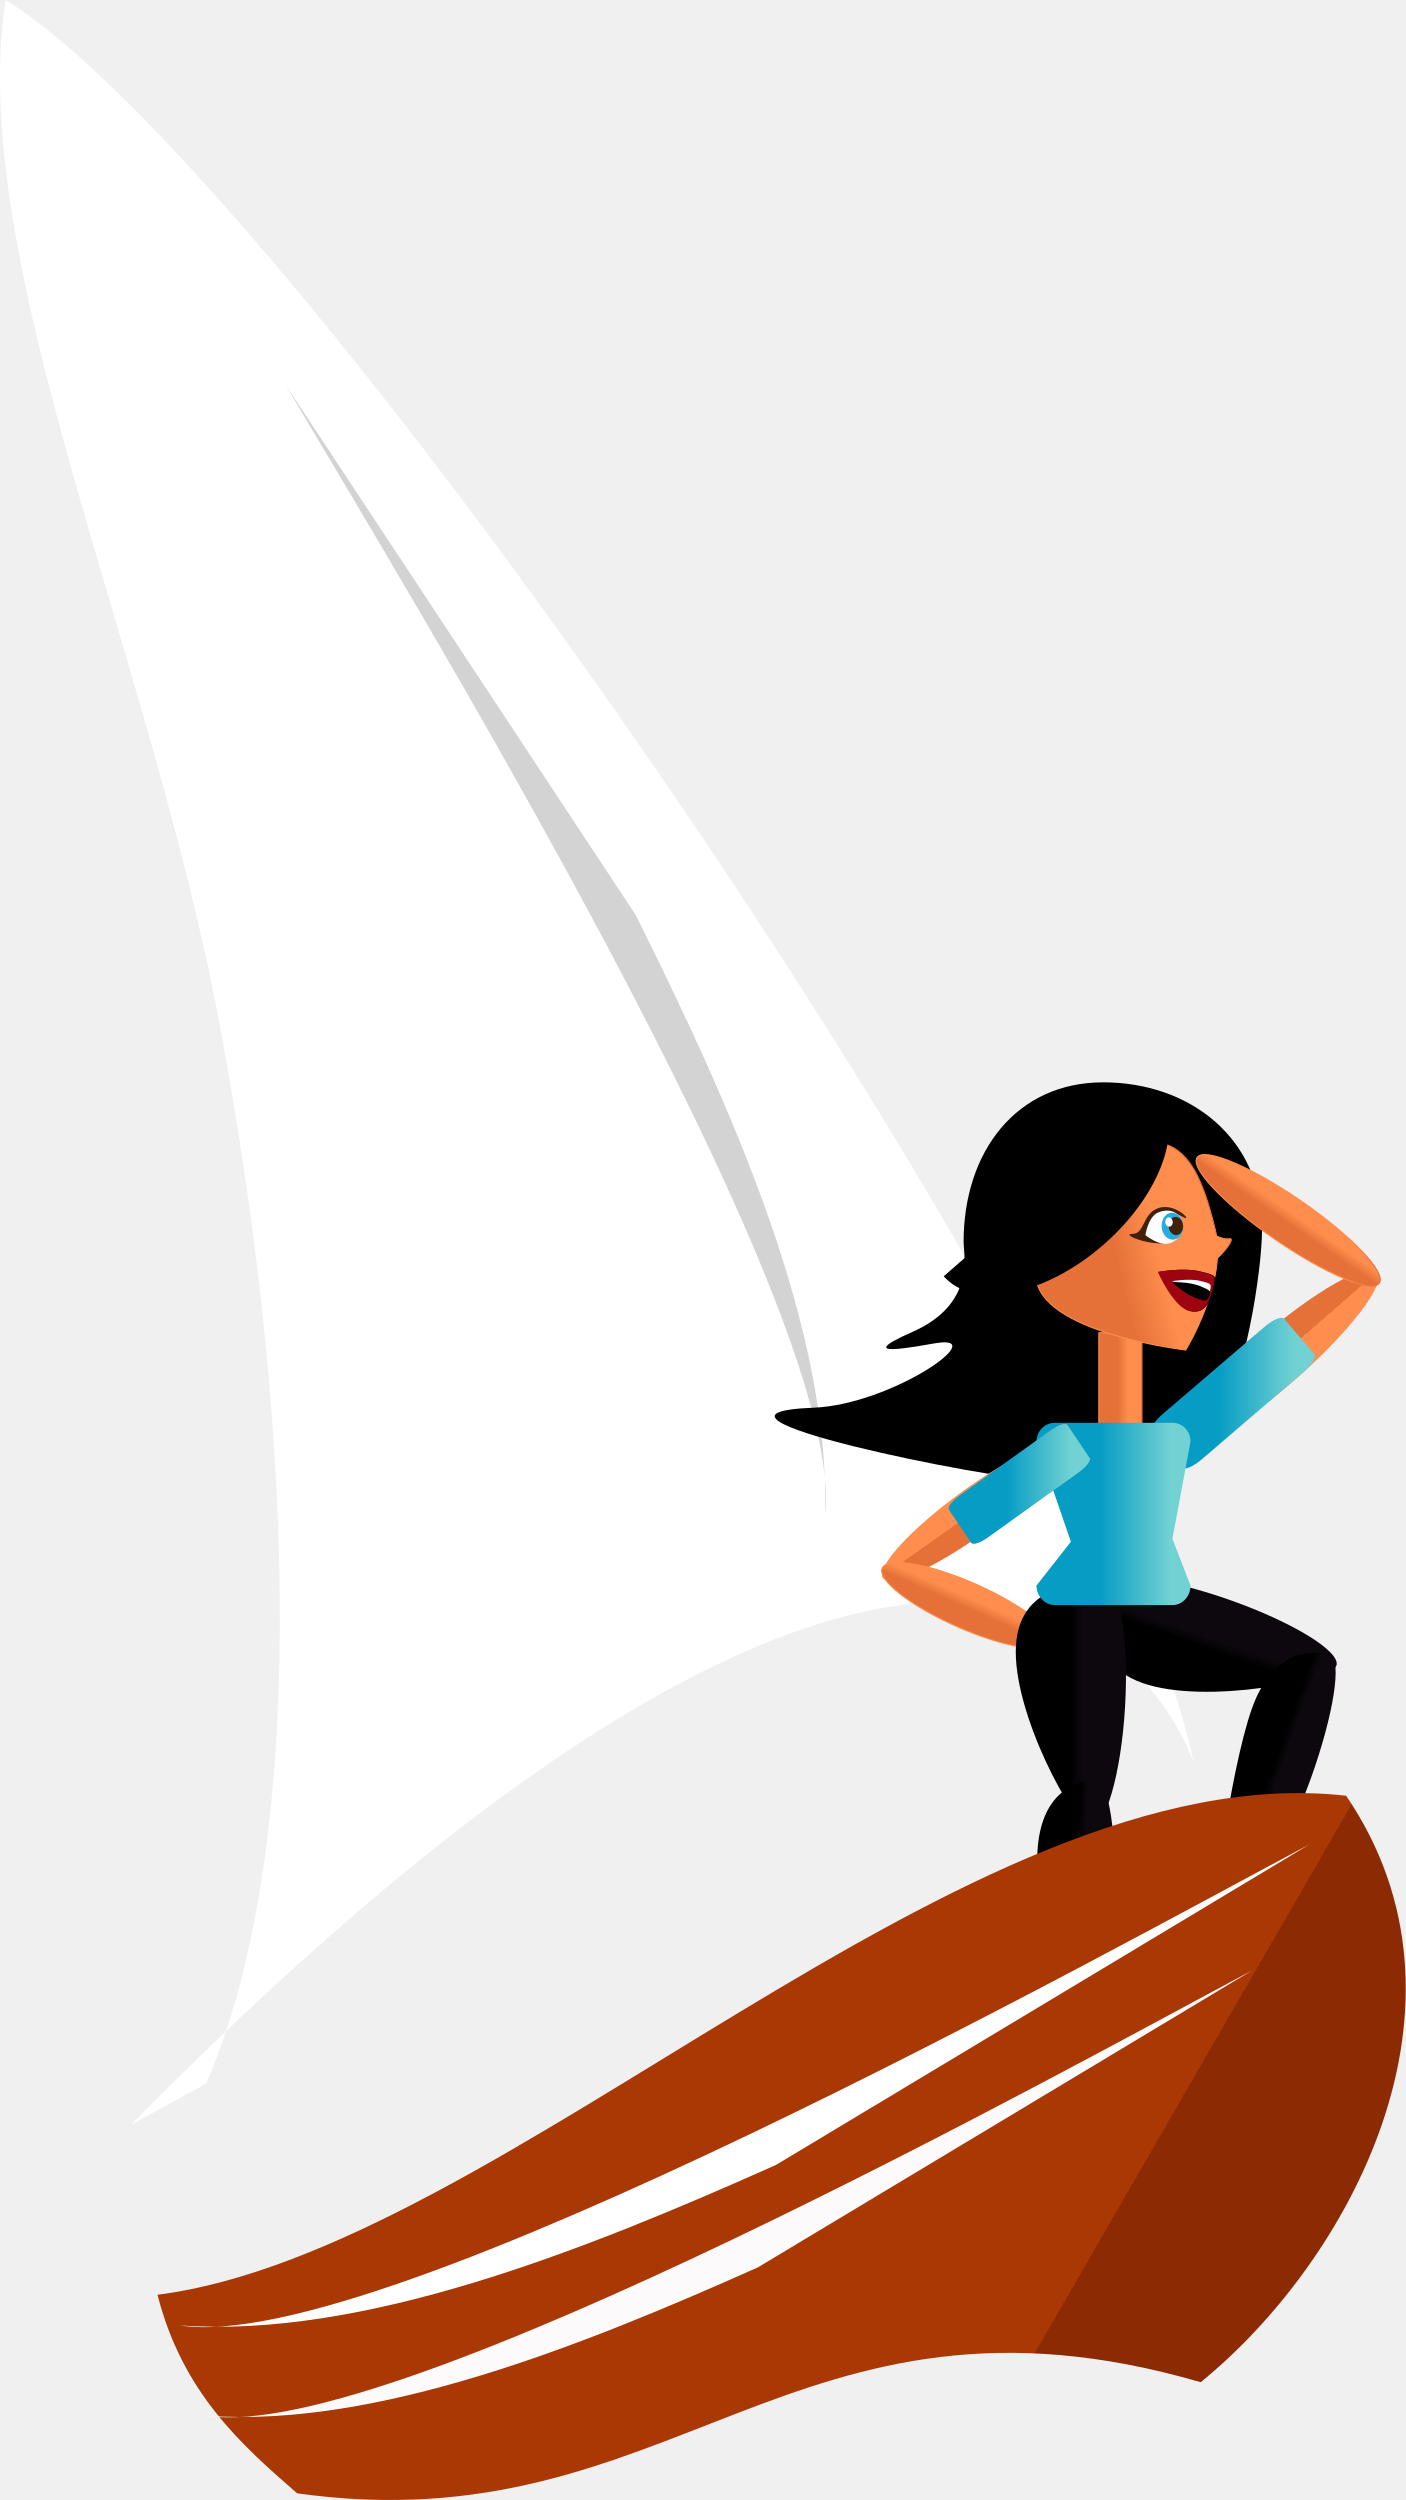
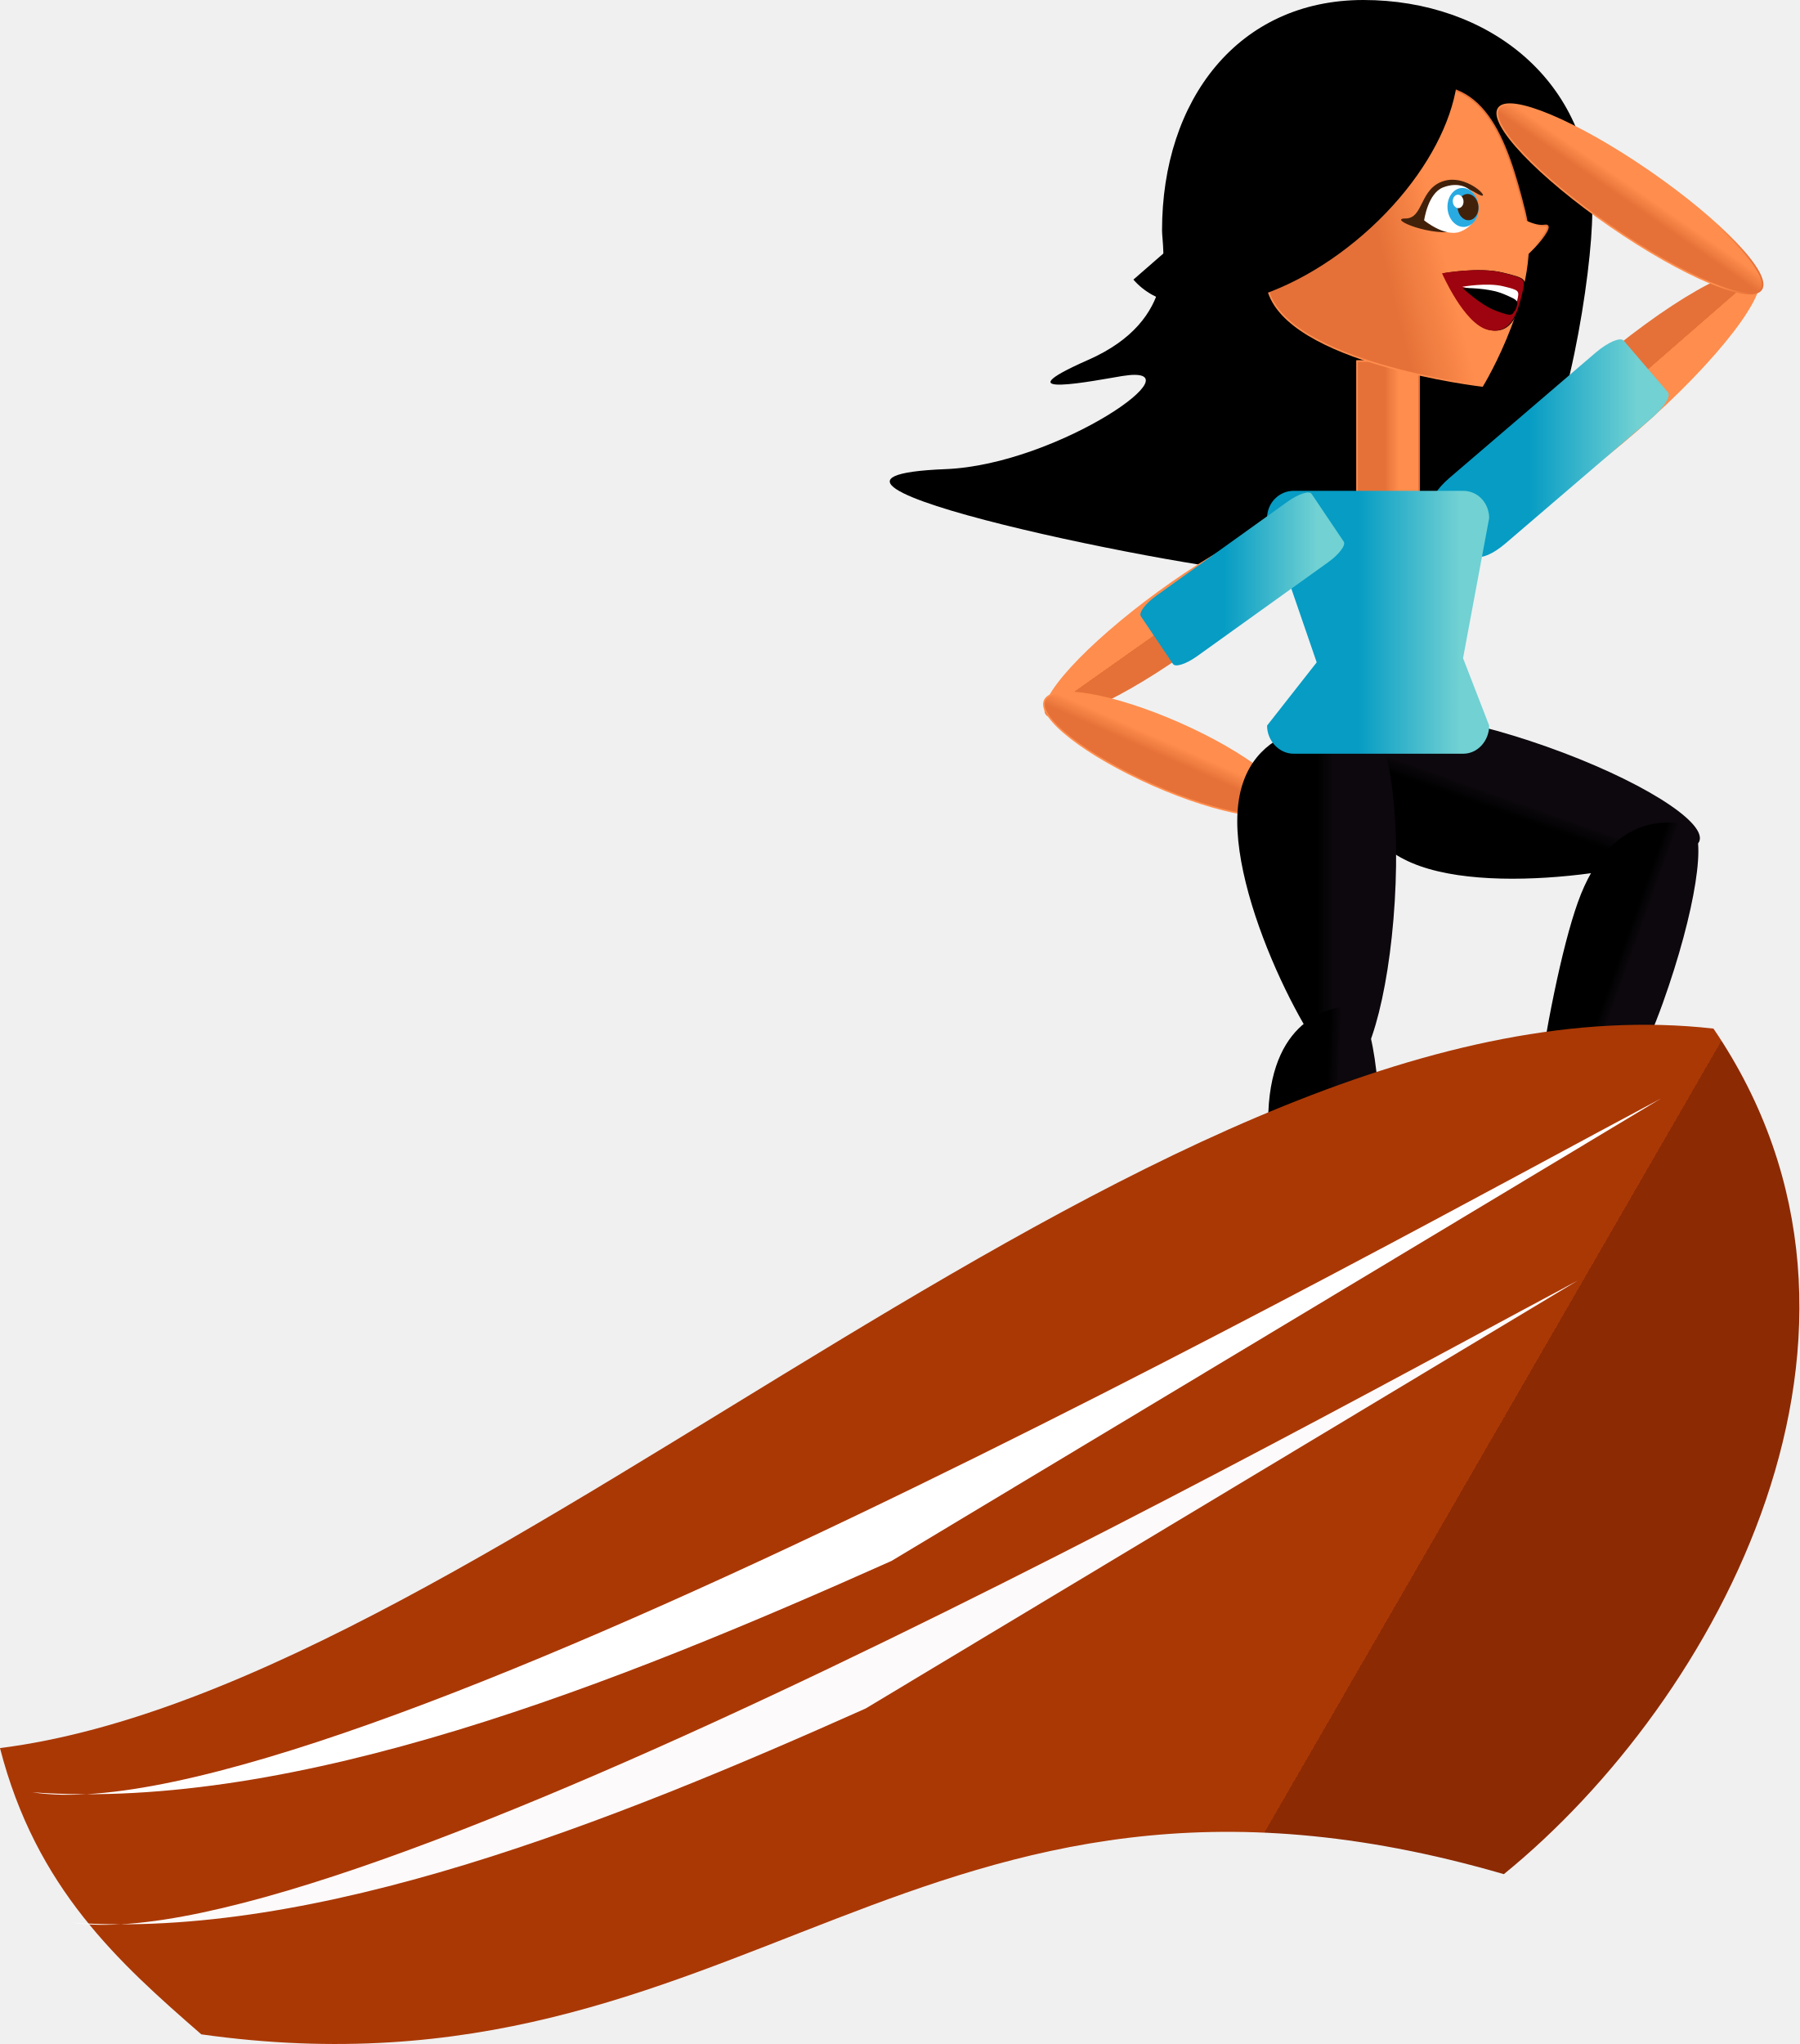
- <svg xmlns="http://www.w3.org/2000/svg" version="1.1" id="Layer_1" x="0px" y="0px" width="1272.216" height="2262.535" viewBox="0 0 1272.216 2262.535" enable-background="new 0 0 5500 3500" xml:space="preserve">
+ <svg xmlns="http://www.w3.org/2000/svg" version="1.1" id="Layer_1" x="0px" y="0px" width="1129.702" height="1283.011" viewBox="0 0 1129.702 1283.011" enable-background="new 0 0 5500 3500" xml:space="preserve">
  <defs id="defs174" />
-   <g id="g6" transform="translate(-2092.019,-597.376)">
-     <path enable-background="new    " d="m 2210.3,2520.426 c 867.006,-877.771 981.782,-252.242 961.711,-328.48 -70.568,-355.812 -820.221,-1438.627 -1074.975,-1594.57 -36.019,235.293 131.568,590.757 194.709,932.112 70.558,381.451 76.505,747.502 -13.229,953.579 z" id="path2" style="fill:#ffffff" />
-     <path d="m 2350.569,945.787 c 101.81,173.401 509.162,835.758 488.143,1022.897 5.019,-169.765 -84.926,-369.934 -171.405,-543.266 z" id="path4" style="fill:#d3d3d3" />
-   </g>
-   <g id="g156" transform="translate(-2092.019,-597.376)">
+   <g id="g156" transform="translate(-2234.533,-1576.9)">
    <g id="g123">
      <linearGradient id="SVGID_1_" gradientUnits="userSpaceOnUse" x1="3928.441" y1="-556.935" x2="3955.293" y2="-556.935" gradientTransform="matrix(-1.2024,-1.3815,0.6501,-0.5658,8348.049,6959.44)">
        <stop offset="0.5" style="stop-color:#FF8D4D" id="stop8" />
        <stop offset="0.505" style="stop-color:#E57138" id="stop10" />
      </linearGradient>
      <path d="m 3230.195,1810.294 c 50.726,-44.149 99.075,-71.634 107.991,-61.39 8.914,10.244 -24.979,54.338 -75.706,98.487 -50.725,44.149 -99.074,71.635 -107.99,61.39 -8.915,-10.243 24.979,-54.339 75.705,-98.487 z" id="path13" style="fill:url(#SVGID_1_)" />
      <path d="m 3234.193,1709.584 c 0,39.216 -16.563,141.484 -40.34,172.172 -25.942,33.483 -116.55,55.403 -157.516,55.403 -44.729,0 -343.934,-60.385 -208.092,-65.792 70.629,-2.811 161.884,-66.763 110.769,-58.424 -16.031,2.616 -78.587,15.107 -21.229,-10.165 57.358,-25.273 46.302,-69.628 46.302,-81.255 0,-82.002 47.852,-144.623 126.365,-144.623 78.514,10e-4 143.741,50.681 143.741,132.684 z" id="path15" />
      <linearGradient id="SVGID_2_" gradientUnits="userSpaceOnUse" x1="3086.5" y1="1852" x2="3125.5" y2="1852">
        <stop offset="0.446" style="stop-color:#E57138" id="stop17" />
        <stop offset="0.672" style="stop-color:#FF8D4D" id="stop19" />
      </linearGradient>
      <linearGradient id="SVGID_3_" gradientUnits="userSpaceOnUse" x1="3086" y1="1852" x2="3126" y2="1852">
        <stop offset="0.823" style="stop-color:#FF8D4D" id="stop22" />
        <stop offset="0.962" style="stop-color:#E57138" id="stop24" />
      </linearGradient>
      <rect x="3086.5" y="1803.5" stroke-miterlimit="10" width="39" height="97" id="rect27" style="fill:url(#SVGID_2_);stroke:url(#SVGID_3_);stroke-miterlimit:10" />
      <linearGradient id="SVGID_4_" gradientUnits="userSpaceOnUse" x1="3457.814" y1="359.182" x2="3484.668" y2="359.182" gradientTransform="matrix(0.8892,-1.2893,0.5836,0.4025,-38.459,6032.73)">
        <stop offset="0.446" style="stop-color:#E57138" id="stop29" />
        <stop offset="0.672" style="stop-color:#FF8D4D" id="stop31" />
      </linearGradient>
      <linearGradient id="SVGID_5_" gradientUnits="userSpaceOnUse" x1="3174.023" y1="1701.738" x2="3341.667" y2="1701.738">
        <stop offset="0.823" style="stop-color:#FF8D4D" id="stop34" />
        <stop offset="0.962" style="stop-color:#E57138" id="stop36" />
      </linearGradient>
      <path stroke-miterlimit="10" d="m 3269.784,1684.427 c 45.537,31.405 77.105,64.615 70.513,74.175 -6.594,9.56 -48.854,-8.148 -94.391,-39.554 -45.537,-31.406 -77.105,-64.615 -70.512,-74.175 6.593,-9.56 48.854,8.149 94.39,39.554 z" id="path39" style="fill:url(#SVGID_4_);stroke:url(#SVGID_5_);stroke-miterlimit:10" />
      <linearGradient id="SVGID_6_" gradientUnits="userSpaceOnUse" x1="2765.669" y1="1513.674" x2="2933.91" y2="1513.674" gradientTransform="matrix(0.9707,-0.2402,0.2402,0.9707,-18.9165,948.9221)">
        <stop offset="0.446" style="stop-color:#E57138" id="stop41" />
        <stop offset="0.672" style="stop-color:#FF8D4D" id="stop43" />
      </linearGradient>
      <linearGradient id="SVGID_7_" gradientUnits="userSpaceOnUse" x1="3042.569" y1="1782.641" x2="3195.472" y2="1694.362">
        <stop offset="0.823" style="stop-color:#FF8D4D" id="stop46" />
        <stop offset="0.962" style="stop-color:#E57138" id="stop48" />
      </linearGradient>
      <path stroke-miterlimit="10" d="m 3191.858,1710.121 c 11.543,46.641 -26.717,109.031 -26.717,109.031 0,0 -123.171,-14.357 -134.712,-60.996 -5.771,-23.32 28.42,-39.973 38.283,-65.658 9.86,-25.687 27.018,-53.83 50.338,-59.601 46.64,-11.541 61.268,30.584 72.808,77.224 z" id="path51" style="fill:url(#SVGID_6_);stroke:url(#SVGID_7_);stroke-miterlimit:10" />
      <linearGradient id="SVGID_8_" gradientUnits="userSpaceOnUse" x1="3133.763" y1="1858.164" x2="3282.175" y2="1858.164">
        <stop offset="0.409" style="stop-color:#069CC4" id="stop53" />
        <stop offset="0.866" style="stop-color:#71D1D3" id="stop55" />
      </linearGradient>
      <path d="m 3281.682,1823.119 c 2.054,2.399 -2.496,9.669 -10.194,16.265 l -91.802,78.645 c -7.699,6.595 -15.606,9.998 -17.661,7.599 l -27.771,-32.414 c -2.054,-2.398 2.522,-9.69 10.221,-16.285 l 91.802,-78.645 c 7.698,-6.597 15.58,-9.977 17.636,-7.578 z" id="path58" style="fill:url(#SVGID_8_)" />
      <path d="M 2946.033,1769.596" id="path60" style="fill:#050207" />
      <linearGradient id="SVGID_9_" gradientUnits="userSpaceOnUse" x1="3987.884" y1="2097.261" x2="4010.657" y2="2097.261" gradientTransform="matrix(1.0566,1.496,-0.704,0.4972,224.269,-5060.244)">
        <stop offset="0.5" style="stop-color:#FF8D4D" id="stop62" />
        <stop offset="0.505" style="stop-color:#E57138" id="stop64" />
      </linearGradient>
      <path d="m 2985.188,1982.48 c -45.5,33.155 -87.647,52.35 -94.138,42.867 -6.489,-9.479 25.135,-44.042 70.636,-77.197 45.5,-33.158 87.648,-52.351 94.138,-42.87 6.489,9.479 -25.135,44.044 -70.636,77.2 z" id="path67" style="fill:url(#SVGID_9_)" />
      <linearGradient id="SVGID_10_" gradientUnits="userSpaceOnUse" x1="3166.198" y1="492.674" x2="3193.051" y2="492.674" gradientTransform="matrix(0.6331,-1.4326,0.5395,0.2384,687.9565,6487.909)">
        <stop offset="0.446" style="stop-color:#E57138" id="stop69" />
        <stop offset="0.672" style="stop-color:#FF8D4D" id="stop71" />
      </linearGradient>
      <linearGradient id="SVGID_11_" gradientUnits="userSpaceOnUse" x1="2889.42" y1="2050.267" x2="3043.814" y2="2050.267">
        <stop offset="0.823" style="stop-color:#FF8D4D" id="stop74" />
        <stop offset="0.962" style="stop-color:#E57138" id="stop76" />
      </linearGradient>
      <path stroke-miterlimit="10" d="m 2975.115,2031.032 c 42.094,18.602 72.412,42.292 67.719,52.914 -4.694,10.622 -42.623,4.155 -84.717,-14.446 -42.094,-18.601 -72.412,-42.291 -67.718,-52.913 4.694,-10.622 42.622,-4.155 84.716,14.445 z" id="path79" style="fill:url(#SVGID_10_);stroke:url(#SVGID_11_);stroke-miterlimit:10" />
      <linearGradient id="SVGID_12_" gradientUnits="userSpaceOnUse" x1="3401.696" y1="762.497" x2="3456.269" y2="762.497" gradientTransform="matrix(0.5943,-1.6793,0.7357,0.2604,590.3813,7651.145)">
        <stop offset="0.5" style="stop-color:#000000" id="stop81" />
        <stop offset="0.602" style="stop-color:#0C080D" id="stop83" />
      </linearGradient>
      <path d="m 3205.504,2045.541 c 57.403,20.315 100.364,46.88 95.957,59.331 -4.405,12.452 -118.115,35.952 -175.518,15.636 -57.403,-20.313 -36.762,-76.753 -32.355,-89.205 4.406,-12.451 54.514,-6.078 111.916,14.238 z" id="path86" style="fill:url(#SVGID_12_)" />
      <linearGradient id="SVGID_13_" gradientUnits="userSpaceOnUse" x1="3596.698" y1="2402.338" x2="3642.371" y2="2402.338" gradientTransform="matrix(1.4746,0.5278,-0.263,0.7348,-1470.869,-1452.992)">
        <stop offset="0.5" style="stop-color:#000000" id="stop88" />
        <stop offset="0.602" style="stop-color:#0C080D" id="stop90" />
      </linearGradient>
      <path d="m 3278.494,2206.493 c -20.521,57.33 -72.692,154.521 -83.627,150.608 -10.933,-3.913 9.808,-156.638 30.327,-213.967 20.521,-57.331 59.721,-51.447 70.654,-47.533 10.935,3.915 3.164,53.562 -17.354,110.892 z" id="path93" style="fill:url(#SVGID_13_)" />
      <linearGradient id="SVGID_14_" gradientUnits="userSpaceOnUse" x1="3011.309" y1="2141" x2="3111.051" y2="2141">
        <stop offset="0.5" style="stop-color:#000000" id="stop95" />
        <stop offset="0.602" style="stop-color:#0C080D" id="stop97" />
      </linearGradient>
      <path d="m 3110.182,2142.702 c -3.663,60.781 -17.836,109.378 -31.654,108.546 -13.818,-0.832 -70.713,-103.795 -67.05,-164.575 3.661,-60.781 66.493,-56.366 80.312,-55.534 13.817,0.834 22.053,50.781 18.392,111.563 z" id="path100" style="fill:url(#SVGID_14_)" />
      <linearGradient id="SVGID_15_" gradientUnits="userSpaceOnUse" x1="3382.71" y1="2197.758" x2="3428.382" y2="2197.758" gradientTransform="matrix(1.565,0.0625,-0.0311,0.7798,-2197.505,421.5005)">
        <stop offset="0.5" style="stop-color:#000000" id="stop102" />
        <stop offset="0.602" style="stop-color:#0C080D" id="stop104" />
      </linearGradient>
      <path d="m 3100.638,2319.578 c -2.43,60.844 -23.134,169.192 -34.737,168.73 -11.604,-0.463 -37.505,-152.398 -35.076,-213.241 2.428,-60.843 41.594,-66.958 53.197,-66.493 11.605,0.463 19.042,50.161 16.616,111.004 z" id="path107" style="fill:url(#SVGID_15_)" />
      <linearGradient id="SVGID_16_" gradientUnits="userSpaceOnUse" x1="3030.028" y1="1967.5" x2="3169.463" y2="1967.5">
        <stop offset="0.409" style="stop-color:#069CC4" id="stop109" />
        <stop offset="0.866" style="stop-color:#71D1D3" id="stop111" />
      </linearGradient>
      <path d="m 3169.463,2032.349 c 0,9.622 -7.28,17.651 -16.223,17.651 h -106.62 c -8.941,0 -16.592,-8.029 -16.592,-17.651 l 31.151,-39.691 -31.151,-90.538 c 0,-9.625 7.65,-17.119 16.592,-17.119 h 106.62 c 8.942,0 16.223,7.506 16.223,17.131 l -16.396,87.896 z" id="path114" style="fill:url(#SVGID_16_)" />
      <linearGradient id="SVGID_17_" gradientUnits="userSpaceOnUse" x1="2950.499" y1="1940.3" x2="3078.449" y2="1940.3">
        <stop offset="0.409" style="stop-color:#069CC4" id="stop116" />
        <stop offset="0.866" style="stop-color:#71D1D3" id="stop118" />
      </linearGradient>
      <path d="m 2950.792,1963.729 c -1.493,-2.216 2.866,-8.005 9.764,-12.948 l 82.239,-58.938 c 6.897,-4.943 13.699,-7.153 15.191,-4.936 l 20.171,29.959 c 1.493,2.218 -2.888,8.021 -9.786,12.965 l -82.239,58.938 c -6.896,4.942 -13.676,7.136 -15.169,4.919 z" id="path121" style="fill:url(#SVGID_17_)" />
    </g>
    <linearGradient id="SVGID_18_" gradientUnits="userSpaceOnUse" x1="3155.858" y1="1728.803" x2="3206.859" y2="1728.803">
      <stop offset="0.823" style="stop-color:#FF8D4D" id="stop125" />
      <stop offset="0.962" style="stop-color:#E57138" id="stop127" />
    </linearGradient>
    <path stroke-miterlimit="10" d="m 3174.872,1710.205 c 10.482,-0.267 20.354,9.719 29.61,8.2 9.255,-1.52 -18.18,28.73 -28.663,28.996 -10.483,0.268 -19.194,-7.843 -19.455,-18.115 -0.262,-10.272 8.024,-18.813 18.508,-19.081 z" id="path130" style="fill:#ff8d4d;stroke:url(#SVGID_18_);stroke-miterlimit:10" />
    <path d="m 3138.548,1584.804 c 26.633,30.582 5.142,92.891 -48.003,139.174 -53.145,46.283 -117.816,59.011 -144.449,28.432" id="path132" />
    <g id="g144">
      <path d="m 3160.596,1697.692 c -13.566,-8.292 5.533,19.616 -10.441,24.035 -15.975,4.419 -44.973,-7.694 -33.263,-7.682 11.709,0.012 8.61,-19.265 24.585,-23.684 15.975,-4.419 32.686,15.623 19.119,7.331 z" id="path134" style="fill:#42210b" />
      <path d="m 3140.467,1694.56 c 9.543,-3.749 17.869,-0.481 20.878,7.178 3.01,7.659 -0.438,16.81 -9.981,20.559 -9.543,3.749 -22.728,-7.08 -22.728,-7.08 0,0 2.288,-16.908 11.831,-20.657 z" id="path136" style="fill:#ffffff" />
      <ellipse transform="matrix(0.9967,-0.081,0.081,0.9967,-127.9275,261.0405)" cx="3153.121" cy="1707.109" rx="9.762" ry="12.251" id="ellipse138" style="fill:#29abe2" />
      <ellipse transform="matrix(0.9967,-0.081,0.081,0.9967,-127.9385,261.4041)" cx="3156.295" cy="1706.791" rx="6.573" ry="8.25" id="ellipse140" style="fill:#42210b" />
      <ellipse transform="matrix(0.9967,-0.081,0.081,0.9967,-127.6536,260.8453)" cx="3150.073" cy="1703.257" rx="3.366" ry="4.224" id="ellipse142" style="fill:#ffffff" />
    </g>
    <path d="m 3190.673,1761.734 c -2.448,9.916 -6.481,25.867 -21.43,22.176 -14.948,-3.69 -28.737,-35.451 -28.737,-35.451 0,0 22.657,-4.152 37.604,-0.46 14.95,3.691 15.012,3.819 12.563,13.735 z" id="path146" />
    <path d="m 3190.042,1761.733 c -2.448,9.917 -6.482,25.868 -21.43,22.177 -14.948,-3.69 -28.737,-35.451 -28.737,-35.451 0,0 22.656,-4.152 37.605,-0.46 14.948,3.691 15.011,3.819 12.562,13.734 z" id="path148" style="fill:#9e040f" />
    <path d="m 3152.577,1756.921 c 0,0 15.516,-2.843 25.752,-0.315 10.236,2.528 10.278,2.615 8.602,9.404" id="path150" style="fill:#ffffff" />
    <path d="m 3153.165,1757.68 c 0,0 15.771,-0.318 25.47,3.819 9.698,4.136 9.727,4.229 6.982,10.663" id="path152" />
    <path d="m 3152.817,1757.711 c 0,0 11.394,10.908 21.333,14.428 9.938,3.519 10.022,3.471 12.355,-3.123" id="path154" />
  </g>
-   <g id="g169" transform="translate(-2092.019,-597.376)">
+   <g id="g169" transform="translate(-2234.533,-1576.9)">
    <linearGradient id="SVGID_19_" gradientUnits="userSpaceOnUse" x1="89.676" y1="2634.076" x2="861.596" y2="2188.408" gradientTransform="matrix(1,0,0,-1,2354,4946)">
      <stop offset="0.801" style="stop-color:#AA3805" id="stop158" />
      <stop offset="0.801" style="stop-color:#8C2A03" id="stop160" />
    </linearGradient>
    <path d="m 3178.676,2753.303 c 133.981,-109.009 260.95,-340.73 131.606,-530.751 -344.651,-39.198 -762.286,411.763 -1075.749,451.617 22.599,88.022 74.603,134.645 126.39,179.687 341.128,47.943 448.773,-207.885 817.753,-100.553 z" id="path163" style="fill:url(#SVGID_19_)" />
    <path d="m 3277.309,2266.435 c -174.117,92.498 -839.974,463.895 -1022.419,435.491 166.094,12.002 365.94,-67.75 539.346,-145.234 z" id="path165" style="fill:#ffffff" />
    <path d="m 3225.017,2380.732 c -161.102,85.58 -777.179,429.217 -945.987,402.938 153.678,11.104 338.584,-62.686 499.029,-134.38 z" id="path167" style="fill:#fcfafa" />
  </g>
</svg>
